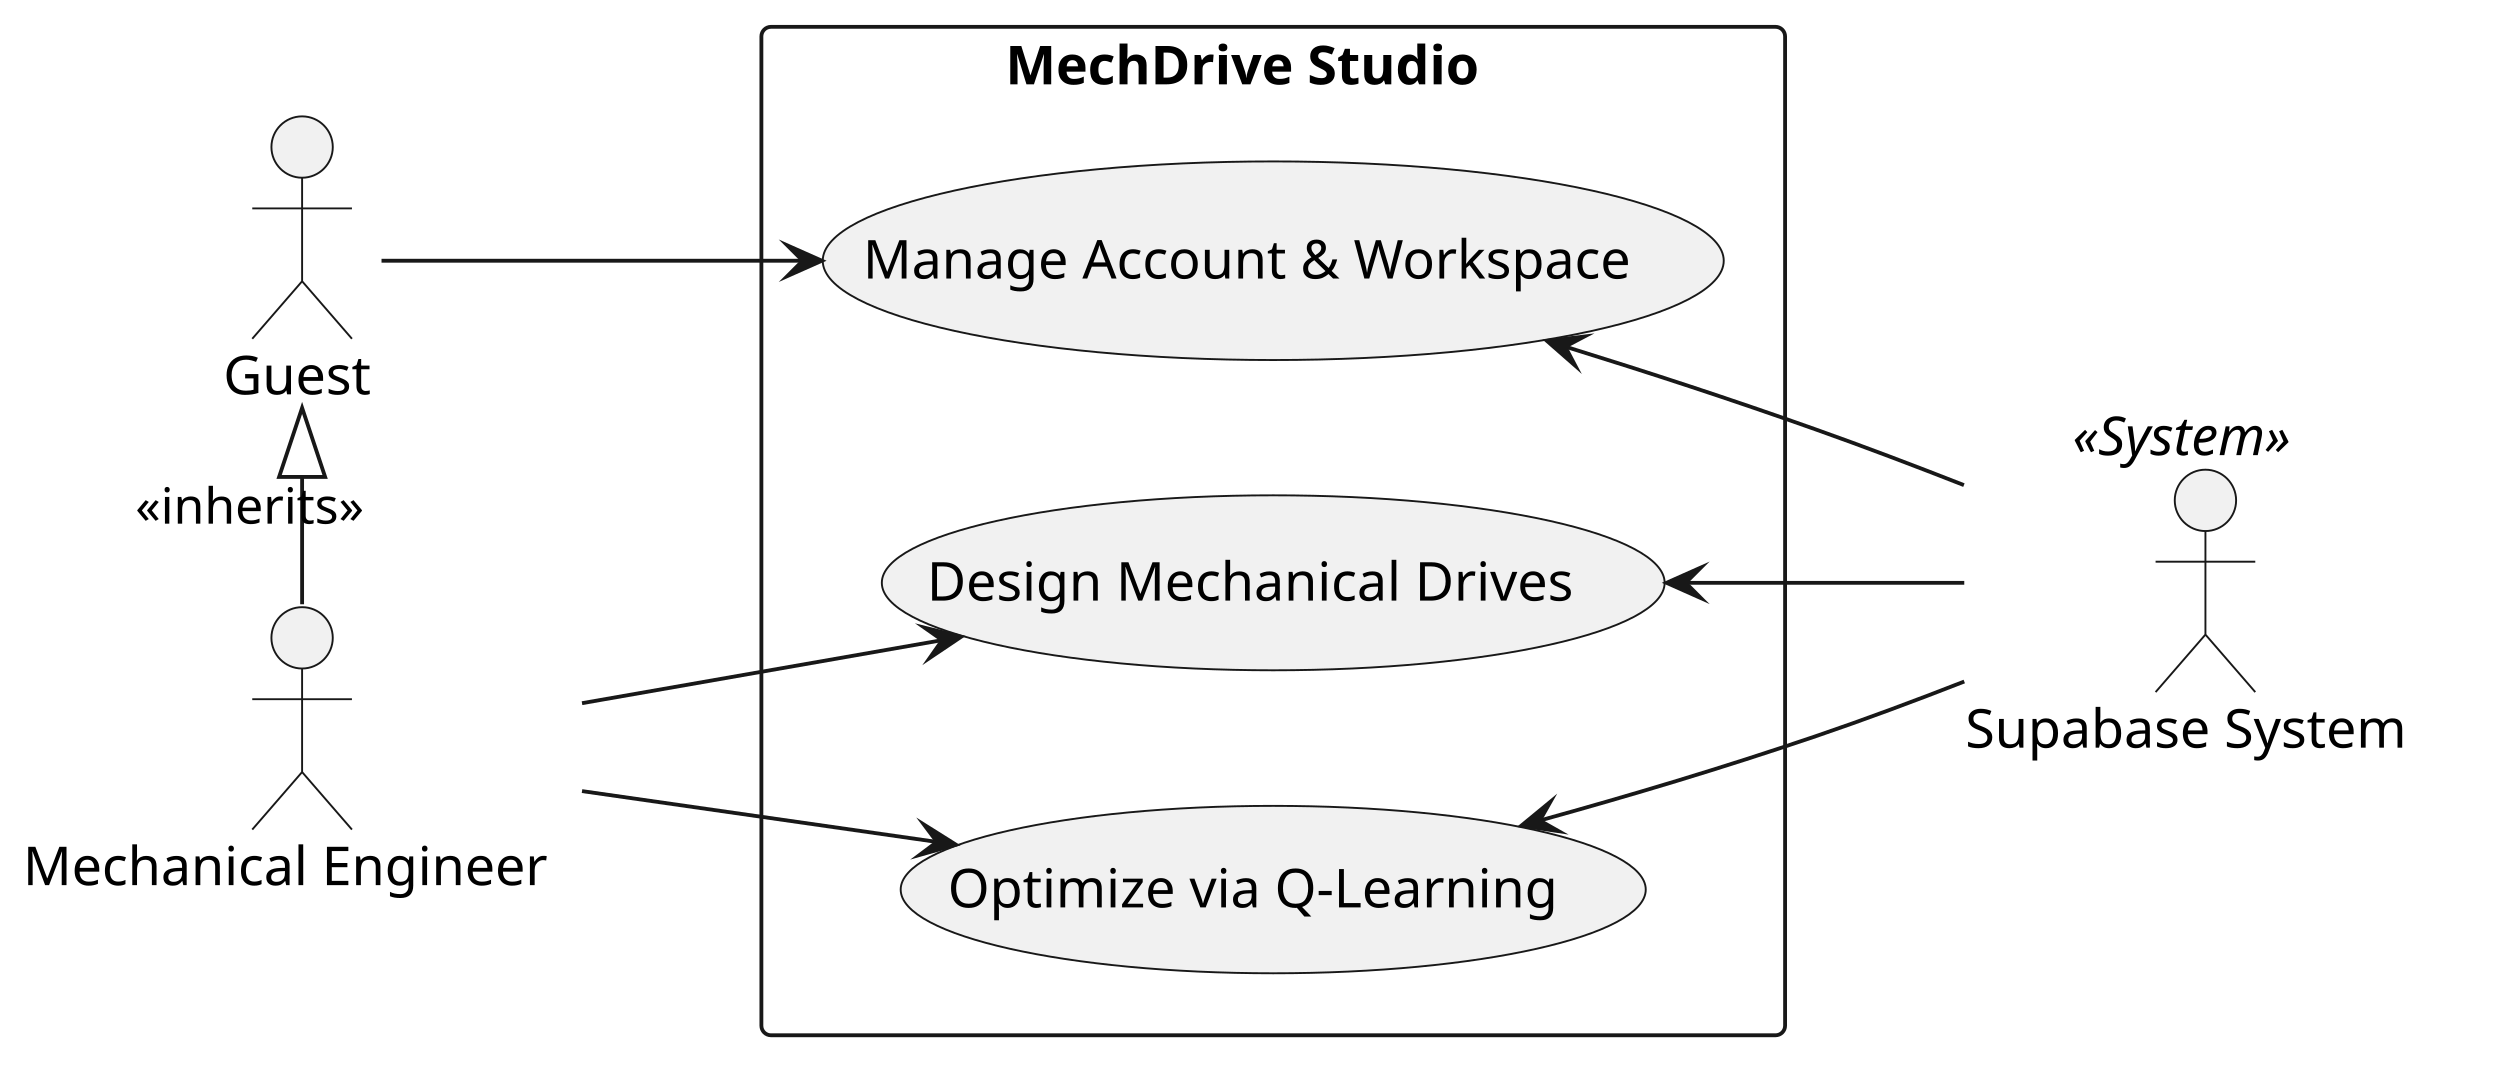
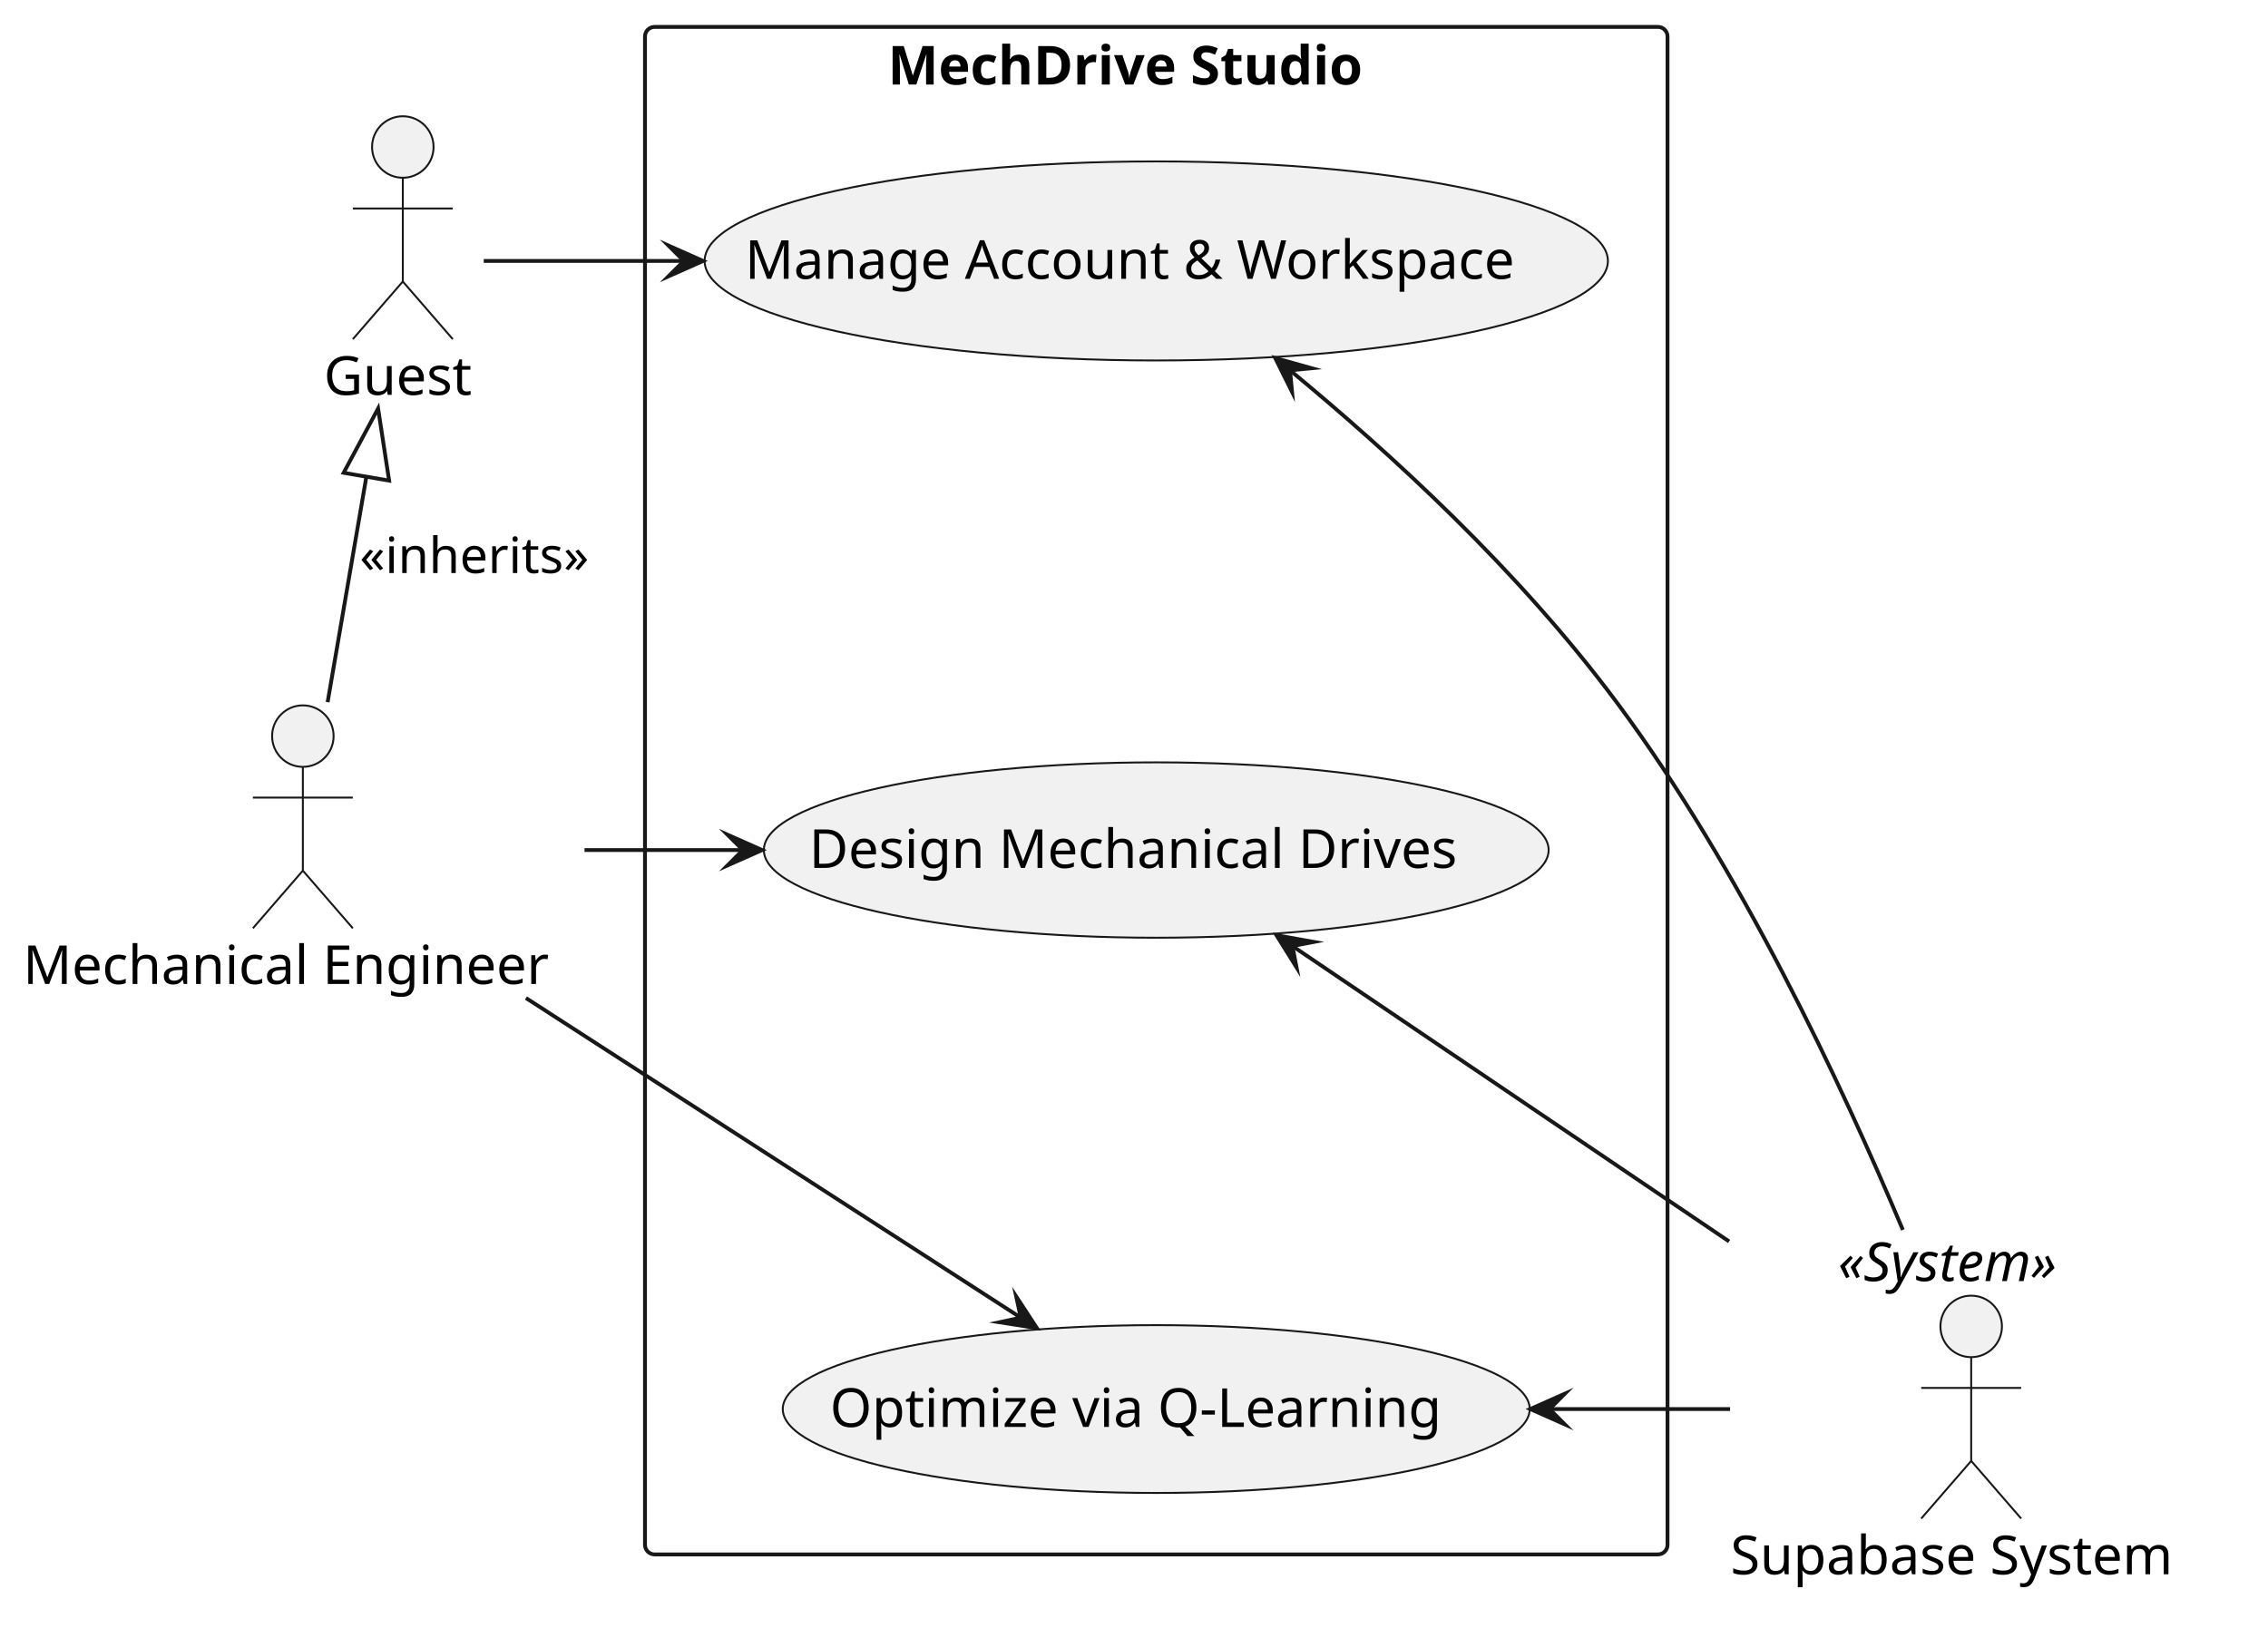
- <svg xmlns="http://www.w3.org/2000/svg" contentStyleType="text/css" data-diagram-type="DESCRIPTION" height="284px" preserveAspectRatio="none" style="width:652px;height:284px;background:#FFFFFF;" version="1.1" viewBox="0 0 652 284" width="652px" zoomAndPan="magnify">
+ <svg xmlns="http://www.w3.org/2000/svg" contentStyleType="text/css" data-diagram-type="DESCRIPTION" height="426px" preserveAspectRatio="none" style="width:590px;height:426px;background:#FFFFFF;" version="1.1" viewBox="0 0 590 426" width="590px" zoomAndPan="magnify">
  <defs />
  <g>
-     <g class="cluster" data-qualified-name="MechDrive Studio" data-source-line="8" id="ent0004">
-       <rect fill="none" height="263" rx="2.5" ry="2.5" style="stroke:#181818;stroke-width:1;" width="266.98" x="198.57" y="7" />
-       <text fill="#000000" font-family="sans-serif" font-size="14" font-weight="700" lengthAdjust="spacing" textLength="139.692" x="262.214" y="21.995">MechDrive Studio</text>
+     <g class="cluster" data-qualified-name="MechDrive Studio" data-source-line="7" id="ent0004">
+       <rect fill="none" height="397.47" rx="2.5" ry="2.5" style="stroke:#181818;stroke-width:1;" width="266" x="167.79" y="7" />
+       <text fill="#000000" font-family="sans-serif" font-size="14" font-weight="700" lengthAdjust="spacing" textLength="139.692" x="230.944" y="21.995">MechDrive Studio</text>
    </g>
-     <g class="entity" data-qualified-name="MechDrive Studio.UC1" data-source-line="9" id="ent0005">
-       <ellipse cx="332.061" cy="67.998" fill="#F1F1F1" rx="117.491" ry="25.898" style="stroke:#181818;stroke-width:0.5;" />
-       <text fill="#000000" font-family="sans-serif" font-size="14" lengthAdjust="spacing" textLength="213.992" x="225.065" y="72.647">Manage Account &amp; Workspace</text>
+     <g class="entity" data-qualified-name="MechDrive Studio.UC1" data-source-line="8" id="ent0005">
+       <ellipse cx="300.791" cy="67.898" fill="#F1F1F1" rx="117.491" ry="25.898" style="stroke:#181818;stroke-width:0.5;" />
+       <text fill="#000000" font-family="sans-serif" font-size="14" lengthAdjust="spacing" textLength="213.992" x="193.794" y="72.547">Manage Account &amp; Workspace</text>
    </g>
-     <g class="entity" data-qualified-name="MechDrive Studio.UC2" data-source-line="10" id="ent0006">
-       <ellipse cx="332.058" cy="151.995" fill="#F1F1F1" rx="102.078" ry="22.816" style="stroke:#181818;stroke-width:0.5;" />
-       <text fill="#000000" font-family="sans-serif" font-size="14" lengthAdjust="spacing" textLength="180.626" x="241.745" y="156.644">Design Mechanical Drives</text>
+     <g class="entity" data-qualified-name="MechDrive Studio.UC2" data-source-line="9" id="ent0006">
+       <ellipse cx="300.788" cy="221.185" fill="#F1F1F1" rx="102.078" ry="22.816" style="stroke:#181818;stroke-width:0.5;" />
+       <text fill="#000000" font-family="sans-serif" font-size="14" lengthAdjust="spacing" textLength="180.626" x="210.475" y="225.834">Design Mechanical Drives</text>
    </g>
-     <g class="entity" data-qualified-name="MechDrive Studio.UC3" data-source-line="11" id="ent0007">
-       <ellipse cx="332.056" cy="232.001" fill="#F1F1F1" rx="97.156" ry="21.831" style="stroke:#181818;stroke-width:0.5;" />
-       <text fill="#000000" font-family="sans-serif" font-size="14" lengthAdjust="spacing" textLength="169.77" x="247.171" y="236.65">Optimize via Q-Learning</text>
+     <g class="entity" data-qualified-name="MechDrive Studio.UC3" data-source-line="10" id="ent0007">
+       <ellipse cx="300.786" cy="366.641" fill="#F1F1F1" rx="97.156" ry="21.831" style="stroke:#181818;stroke-width:0.5;" />
+       <text fill="#000000" font-family="sans-serif" font-size="14" lengthAdjust="spacing" textLength="169.77" x="215.901" y="371.29">Optimize via Q-Learning</text>
    </g>
-     <g class="entity" data-qualified-name="guest" data-source-line="4" id="ent0001">
-       <ellipse cx="78.789" cy="38.35" fill="#F1F1F1" rx="8" ry="8" style="stroke:#181818;stroke-width:0.5;" />
-       <path d="M78.789,46.35 L78.789,73.35 M65.789,54.35 L91.789,54.35 M78.789,73.35 L65.789,88.35 M78.789,73.35 L91.789,88.35" fill="none" style="stroke:#181818;stroke-width:0.5;" />
-       <text fill="#000000" font-family="sans-serif" font-size="14" lengthAdjust="spacing" textLength="41.118" x="58.23" y="102.845">Guest</text>
+     <g class="entity" data-qualified-name="guest" data-source-line="3" id="ent0001">
+       <ellipse cx="104.789" cy="38.25" fill="#F1F1F1" rx="8" ry="8" style="stroke:#181818;stroke-width:0.5;" />
+       <path d="M104.789,46.25 L104.789,73.25 M91.789,54.25 L117.789,54.25 M104.789,73.25 L91.789,88.25 M104.789,73.25 L117.789,88.25" fill="none" style="stroke:#181818;stroke-width:0.5;" />
+       <text fill="#000000" font-family="sans-serif" font-size="14" lengthAdjust="spacing" textLength="41.118" x="84.23" y="102.745">Guest</text>
    </g>
-     <g class="entity" data-qualified-name="eng" data-source-line="5" id="ent0002">
-       <ellipse cx="78.786" cy="166.35" fill="#F1F1F1" rx="8" ry="8" style="stroke:#181818;stroke-width:0.5;" />
-       <path d="M78.786,174.35 L78.786,201.35 M65.786,182.35 L91.786,182.35 M78.786,201.35 L65.786,216.35 M78.786,201.35 L91.786,216.35" fill="none" style="stroke:#181818;stroke-width:0.5;" />
-       <text fill="#000000" font-family="sans-serif" font-size="14" lengthAdjust="spacing" textLength="145.571" x="6" y="230.845">Mechanical Engineer</text>
+     <g class="entity" data-qualified-name="eng" data-source-line="4" id="ent0002">
+       <ellipse cx="78.786" cy="191.54" fill="#F1F1F1" rx="8" ry="8" style="stroke:#181818;stroke-width:0.5;" />
+       <path d="M78.786,199.54 L78.786,226.54 M65.786,207.54 L91.786,207.54 M78.786,226.54 L65.786,241.54 M78.786,226.54 L91.786,241.54" fill="none" style="stroke:#181818;stroke-width:0.5;" />
+       <text fill="#000000" font-family="sans-serif" font-size="14" lengthAdjust="spacing" textLength="145.571" x="6" y="256.035">Mechanical Engineer</text>
    </g>
-     <g class="entity" data-qualified-name="supa" data-source-line="6" id="ent0003">
-       <ellipse cx="575.177" cy="130.497" fill="#F1F1F1" rx="8" ry="8" style="stroke:#181818;stroke-width:0.5;" />
-       <path d="M575.177,138.497 L575.177,165.497 M562.177,146.497 L588.177,146.497 M575.177,165.497 L562.177,180.497 M575.177,165.497 L588.177,180.497" fill="none" style="stroke:#181818;stroke-width:0.5;" />
-       <text fill="#000000" font-family="sans-serif" font-size="14" lengthAdjust="spacing" textLength="125.255" x="512.55" y="194.992">Supabase System</text>
-       <text fill="#000000" font-family="sans-serif" font-size="14" font-style="italic" lengthAdjust="spacing" textLength="69.337" x="540.509" y="118.695">«System»</text>
+     <g class="entity" data-qualified-name="supa" data-source-line="5" id="ent0003">
+       <ellipse cx="512.787" cy="345.137" fill="#F1F1F1" rx="8" ry="8" style="stroke:#181818;stroke-width:0.5;" />
+       <path d="M512.787,353.137 L512.787,380.137 M499.787,361.137 L525.787,361.137 M512.787,380.137 L499.787,395.137 M512.787,380.137 L525.787,395.137" fill="none" style="stroke:#181818;stroke-width:0.5;" />
+       <text fill="#000000" font-family="sans-serif" font-size="14" lengthAdjust="spacing" textLength="125.255" x="450.16" y="409.632">Supabase System</text>
+       <text fill="#000000" font-family="sans-serif" font-size="14" font-style="italic" lengthAdjust="spacing" textLength="69.337" x="478.119" y="333.335">«System»</text>
    </g>
-     <g class="link" data-entity-1="ent0001" data-entity-2="ent0002" data-link-type="extension" data-source-line="14" id="lnk8">
-       <path d="M78.79,124.38 C78.79,140.57 78.79,141.4 78.79,157.6" fill="none" id="guest-backto-eng" style="stroke:#181818;stroke-width:1;" />
-       <polygon fill="none" points="78.79,106.38,72.79,124.38,84.79,124.38,78.79,106.38" style="stroke:#181818;stroke-width:1;stroke-linejoin:miter;stroke-miterlimit:10;" />
-       <text fill="#000000" font-family="sans-serif" font-size="13" lengthAdjust="spacing" textLength="64.822" x="35.29" y="136.567">«inherits»</text>
+     <g class="link" data-entity-1="ent0001" data-entity-2="ent0002" data-link-type="extension" data-source-line="16" id="lnk10">
+       <path d="M95.311,124.04 C91.311,147.31 89.23,159.41 85.23,182.7" fill="none" id="guest-backto-eng" style="stroke:#181818;stroke-width:1;" />
+       <polygon fill="none" points="98.36,106.3,89.397,123.023,101.224,125.056,98.36,106.3" style="stroke:#181818;stroke-width:1;stroke-linejoin:miter;stroke-miterlimit:10;" />
+       <text fill="#000000" font-family="sans-serif" font-size="13" lengthAdjust="spacing" textLength="64.822" x="93.57" y="149.107">«inherits»</text>
    </g>
-     <g class="link" data-entity-1="ent0001" data-entity-2="ent0005" data-link-type="dependency" data-source-line="16" id="lnk9">
-       <path d="M99.5,68 C124.67,68 165.24,68 209.34,68" fill="none" id="guest-to-UC1" style="stroke:#181818;stroke-width:1;" />
-       <polygon fill="#181818" points="214.34,68,205.34,64,209.34,68,205.34,72,214.34,68" style="stroke:#181818;stroke-width:1;stroke-linejoin:miter;stroke-miterlimit:10;" />
+     <g class="link" data-entity-1="ent0001" data-entity-2="ent0005" data-link-type="dependency" data-source-line="18" id="lnk11">
+       <path d="M125.84,67.9 C144.86,67.9 158.88,67.9 177.9,67.9" fill="none" id="guest-to-UC1" style="stroke:#181818;stroke-width:1;" />
+       <polygon fill="#181818" points="182.9,67.9,173.9,63.9,177.9,67.9,173.9,71.9,182.9,67.9" style="stroke:#181818;stroke-width:1;stroke-linejoin:miter;stroke-miterlimit:10;" />
    </g>
-     <g class="link" data-entity-1="ent0002" data-entity-2="ent0006" data-link-type="dependency" data-source-line="17" id="lnk10">
-       <path d="M151.79,183.39 C182.68,177.98 213.975,172.502 245.735,166.942" fill="none" id="eng-to-UC2" style="stroke:#181818;stroke-width:1;" />
-       <polygon fill="#181818" points="250.66,166.08,241.105,163.692,245.735,166.942,242.485,171.572,250.66,166.08" style="stroke:#181818;stroke-width:1;stroke-linejoin:miter;stroke-miterlimit:10;" />
+     <g class="link" data-entity-1="ent0002" data-entity-2="ent0006" data-link-type="dependency" data-source-line="19" id="lnk12">
+       <path d="M152.06,221.19 C167.46,221.19 177.85,221.19 193.25,221.19" fill="none" id="eng-to-UC2" style="stroke:#181818;stroke-width:1;" />
+       <polygon fill="#181818" points="198.25,221.19,189.25,217.19,193.25,221.19,189.25,225.19,198.25,221.19" style="stroke:#181818;stroke-width:1;stroke-linejoin:miter;stroke-miterlimit:10;" />
    </g>
-     <g class="link" data-entity-1="ent0002" data-entity-2="ent0007" data-link-type="dependency" data-source-line="18" id="lnk11">
-       <path d="M151.79,206.32 C182.25,210.68 212.931,215.07 244.361,219.58" fill="none" id="eng-to-UC3" style="stroke:#181818;stroke-width:1;" />
-       <polygon fill="#181818" points="249.31,220.29,240.969,215.052,244.361,219.58,239.833,222.971,249.31,220.29" style="stroke:#181818;stroke-width:1;stroke-linejoin:miter;stroke-miterlimit:10;" />
+     <g class="link" data-entity-1="ent0002" data-entity-2="ent0007" data-link-type="dependency" data-source-line="20" id="lnk13">
+       <path d="M136.82,259.69 C179.35,287.17 231.221,320.686 265.541,342.866" fill="none" id="eng-to-UC3" style="stroke:#181818;stroke-width:1;" />
+       <polygon fill="#181818" points="269.74,345.58,264.352,337.336,265.541,342.866,260.01,344.054,269.74,345.58" style="stroke:#181818;stroke-width:1;stroke-linejoin:miter;stroke-miterlimit:10;" />
    </g>
-     <g class="link" data-entity-1="ent0005" data-entity-2="ent0003" data-link-type="dependency" data-source-line="20" id="lnk12">
-       <path d="M408.215,90.393 C430.725,97.383 450.91,103.97 473.55,112 C486.13,116.46 499.47,121.53 512.19,126.52" fill="none" id="UC1-backto-supa" style="stroke:#181818;stroke-width:1;" />
-       <polygon fill="#181818" points="403.44,88.91,410.849,95.399,408.215,90.393,413.221,87.759,403.44,88.91" style="stroke:#181818;stroke-width:1;stroke-linejoin:miter;stroke-miterlimit:10;" />
+     <g class="link" data-entity-1="ent0005" data-entity-2="ent0003" data-link-type="dependency" data-source-line="22" id="lnk14">
+       <path d="M335.583,96.347 C361.663,117.917 394.91,148.18 420.79,183.04 C452.63,225.94 478.83,281.51 495.01,320.02" fill="none" id="UC1-backto-supa" style="stroke:#181818;stroke-width:1;" />
+       <polygon fill="#181818" points="331.73,93.16,336.116,101.978,335.583,96.347,341.215,95.814,331.73,93.16" style="stroke:#181818;stroke-width:1;stroke-linejoin:miter;stroke-miterlimit:10;" />
    </g>
-     <g class="link" data-entity-1="ent0006" data-entity-2="ent0003" data-link-type="dependency" data-source-line="21" id="lnk13">
-       <path d="M439.62,152 C466,152 488.63,152 512.28,152" fill="none" id="UC2-backto-supa" style="stroke:#181818;stroke-width:1;" />
-       <polygon fill="#181818" points="434.62,152,443.62,156,439.62,152,443.62,148,434.62,152" style="stroke:#181818;stroke-width:1;stroke-linejoin:miter;stroke-miterlimit:10;" />
+     <g class="link" data-entity-1="ent0006" data-entity-2="ent0003" data-link-type="dependency" data-source-line="23" id="lnk15">
+       <path d="M336.211,246.163 C367.07,267.053 411,296.77 449.81,323.03" fill="none" id="UC2-backto-supa" style="stroke:#181818;stroke-width:1;" />
+       <polygon fill="#181818" points="332.07,243.36,337.281,251.718,336.211,246.163,341.765,245.093,332.07,243.36" style="stroke:#181818;stroke-width:1;stroke-linejoin:miter;stroke-miterlimit:10;" />
    </g>
-     <g class="link" data-entity-1="ent0007" data-entity-2="ent0003" data-link-type="dependency" data-source-line="22" id="lnk14">
-       <path d="M401.588,213.993 C425.798,207.273 448.7,200.45 473.55,192 C486.19,187.7 499.56,182.71 512.28,177.74" fill="none" id="UC3-backto-supa" style="stroke:#181818;stroke-width:1;" />
-       <polygon fill="#181818" points="396.77,215.33,406.512,216.777,401.588,213.993,404.372,209.069,396.77,215.33" style="stroke:#181818;stroke-width:1;stroke-linejoin:miter;stroke-miterlimit:10;" />
+     <g class="link" data-entity-1="ent0007" data-entity-2="ent0003" data-link-type="dependency" data-source-line="24" id="lnk16">
+       <path d="M403.09,366.64 C420.41,366.64 432.74,366.64 450.06,366.64" fill="none" id="UC3-backto-supa" style="stroke:#181818;stroke-width:1;" />
+       <polygon fill="#181818" points="398.09,366.64,407.09,370.64,403.09,366.64,407.09,362.64,398.09,366.64" style="stroke:#181818;stroke-width:1;stroke-linejoin:miter;stroke-miterlimit:10;" />
    </g>
  </g>
</svg>
